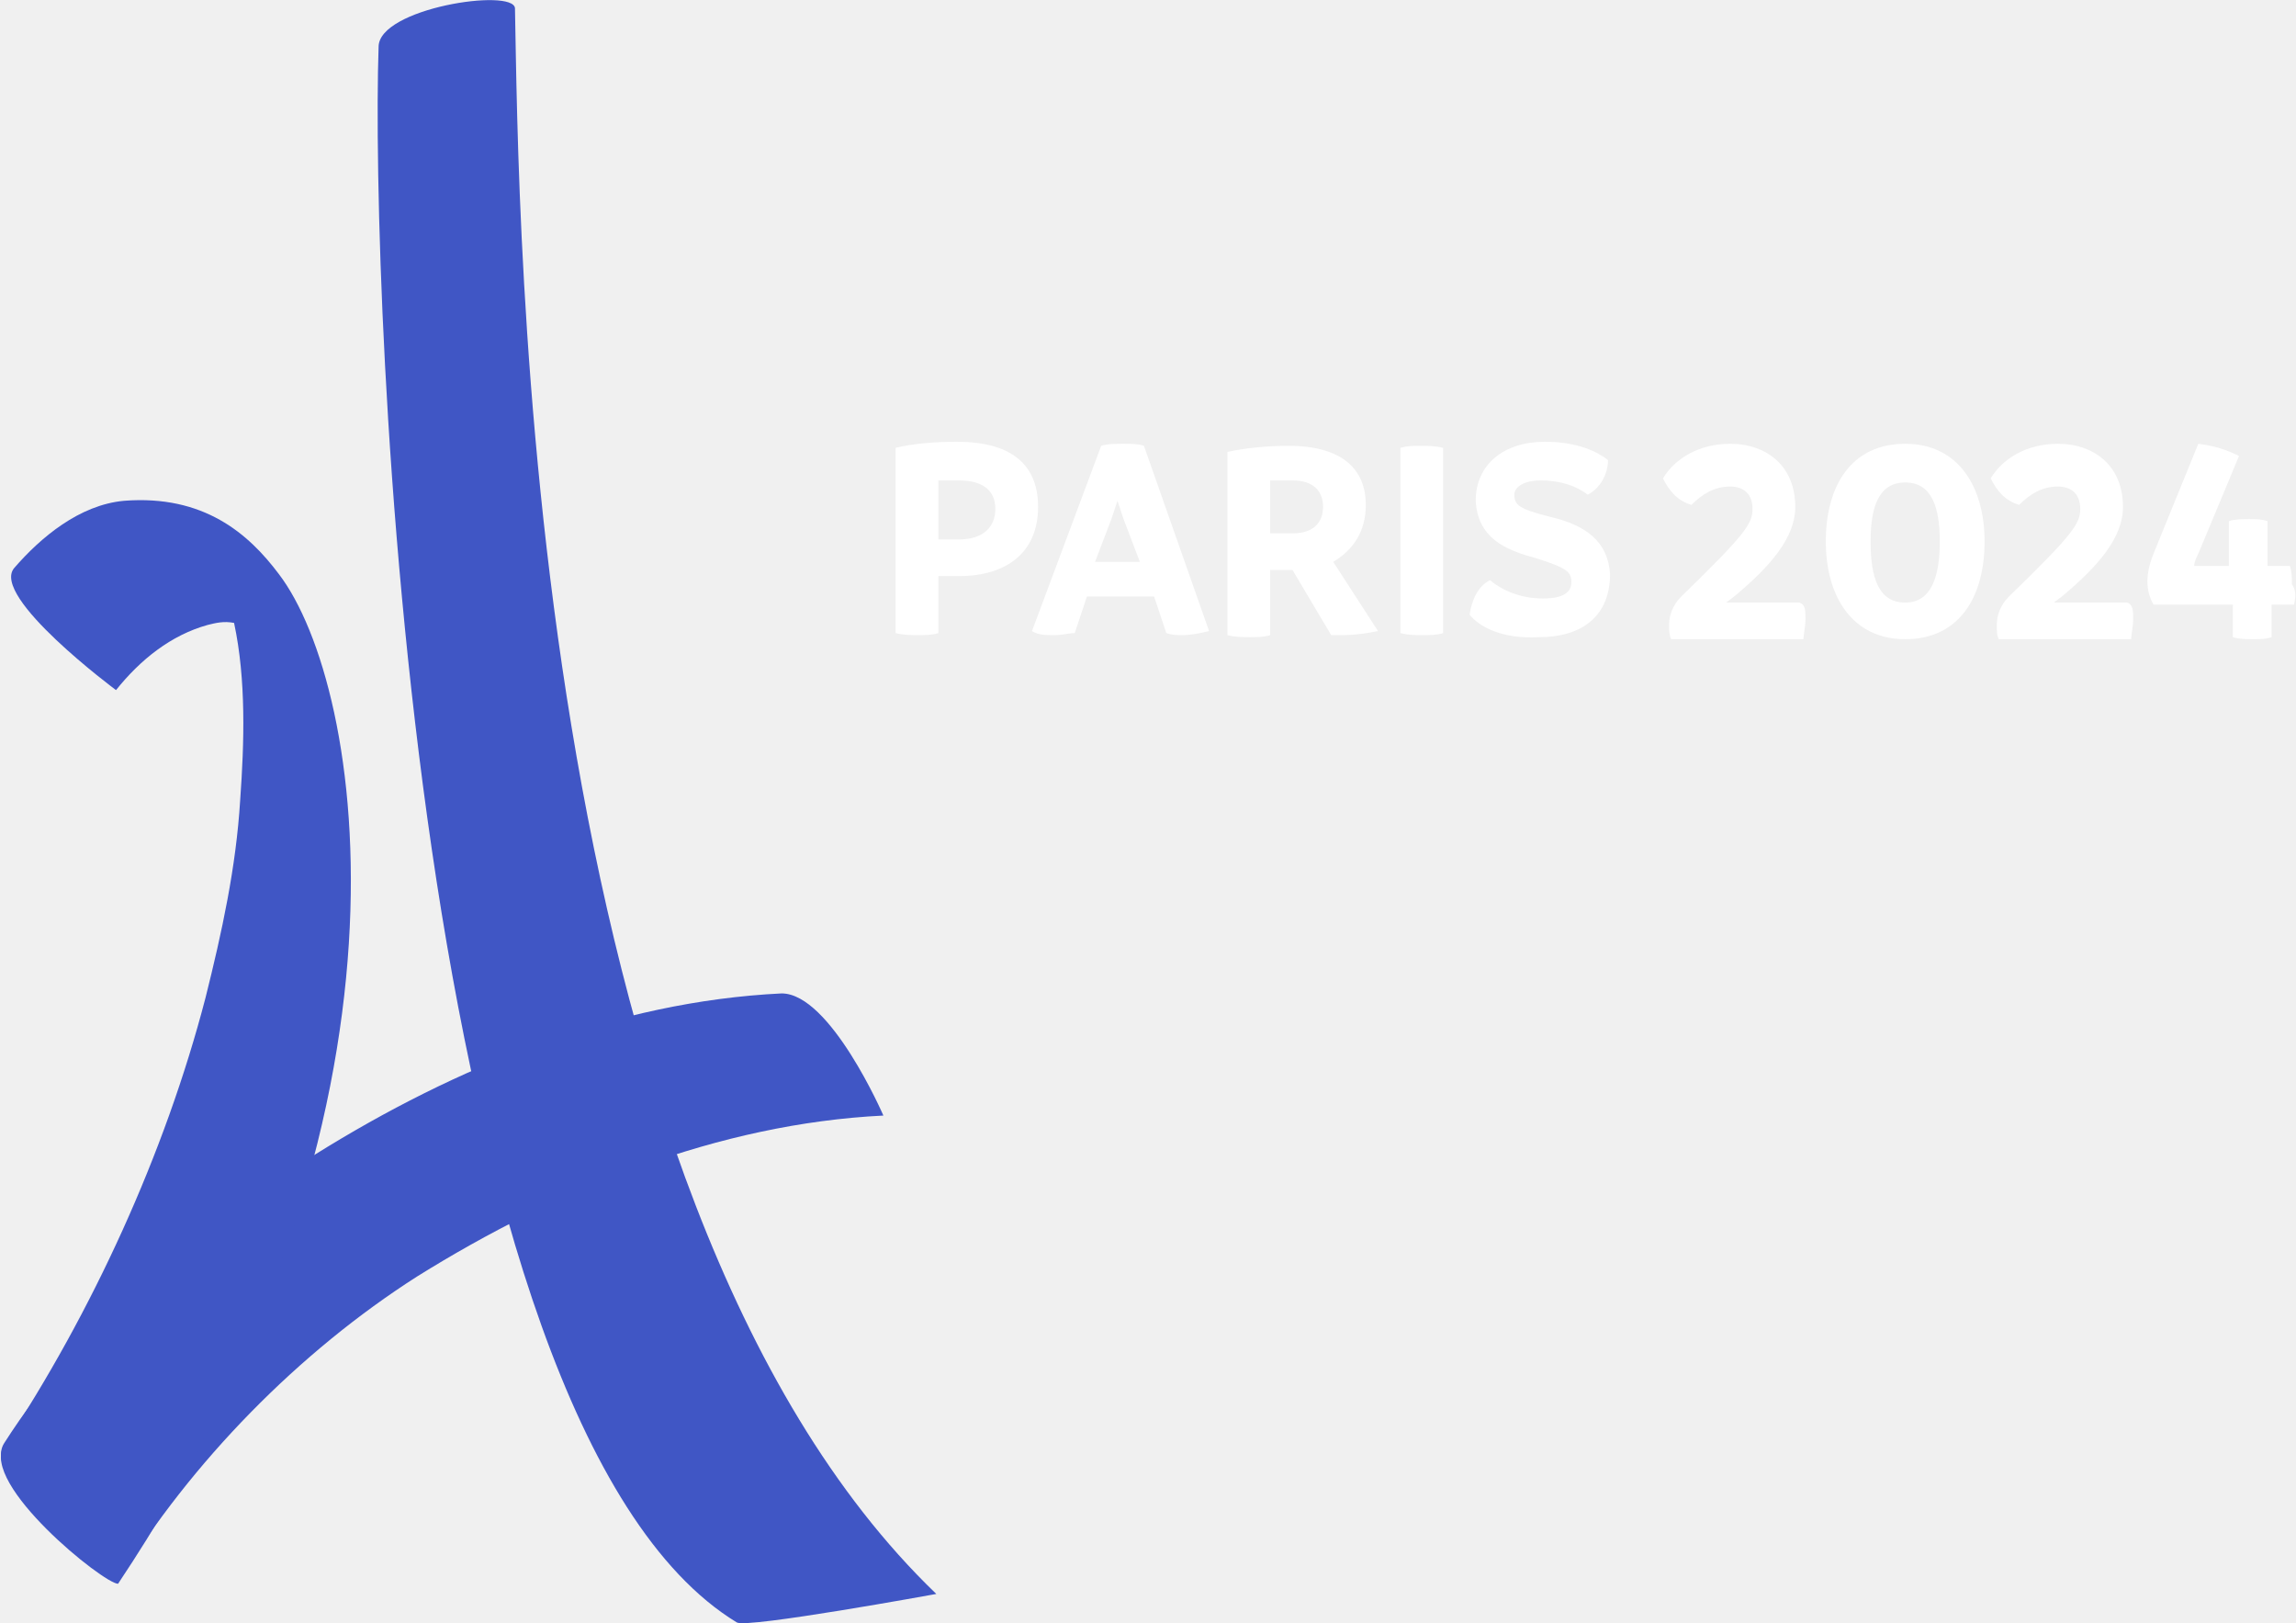
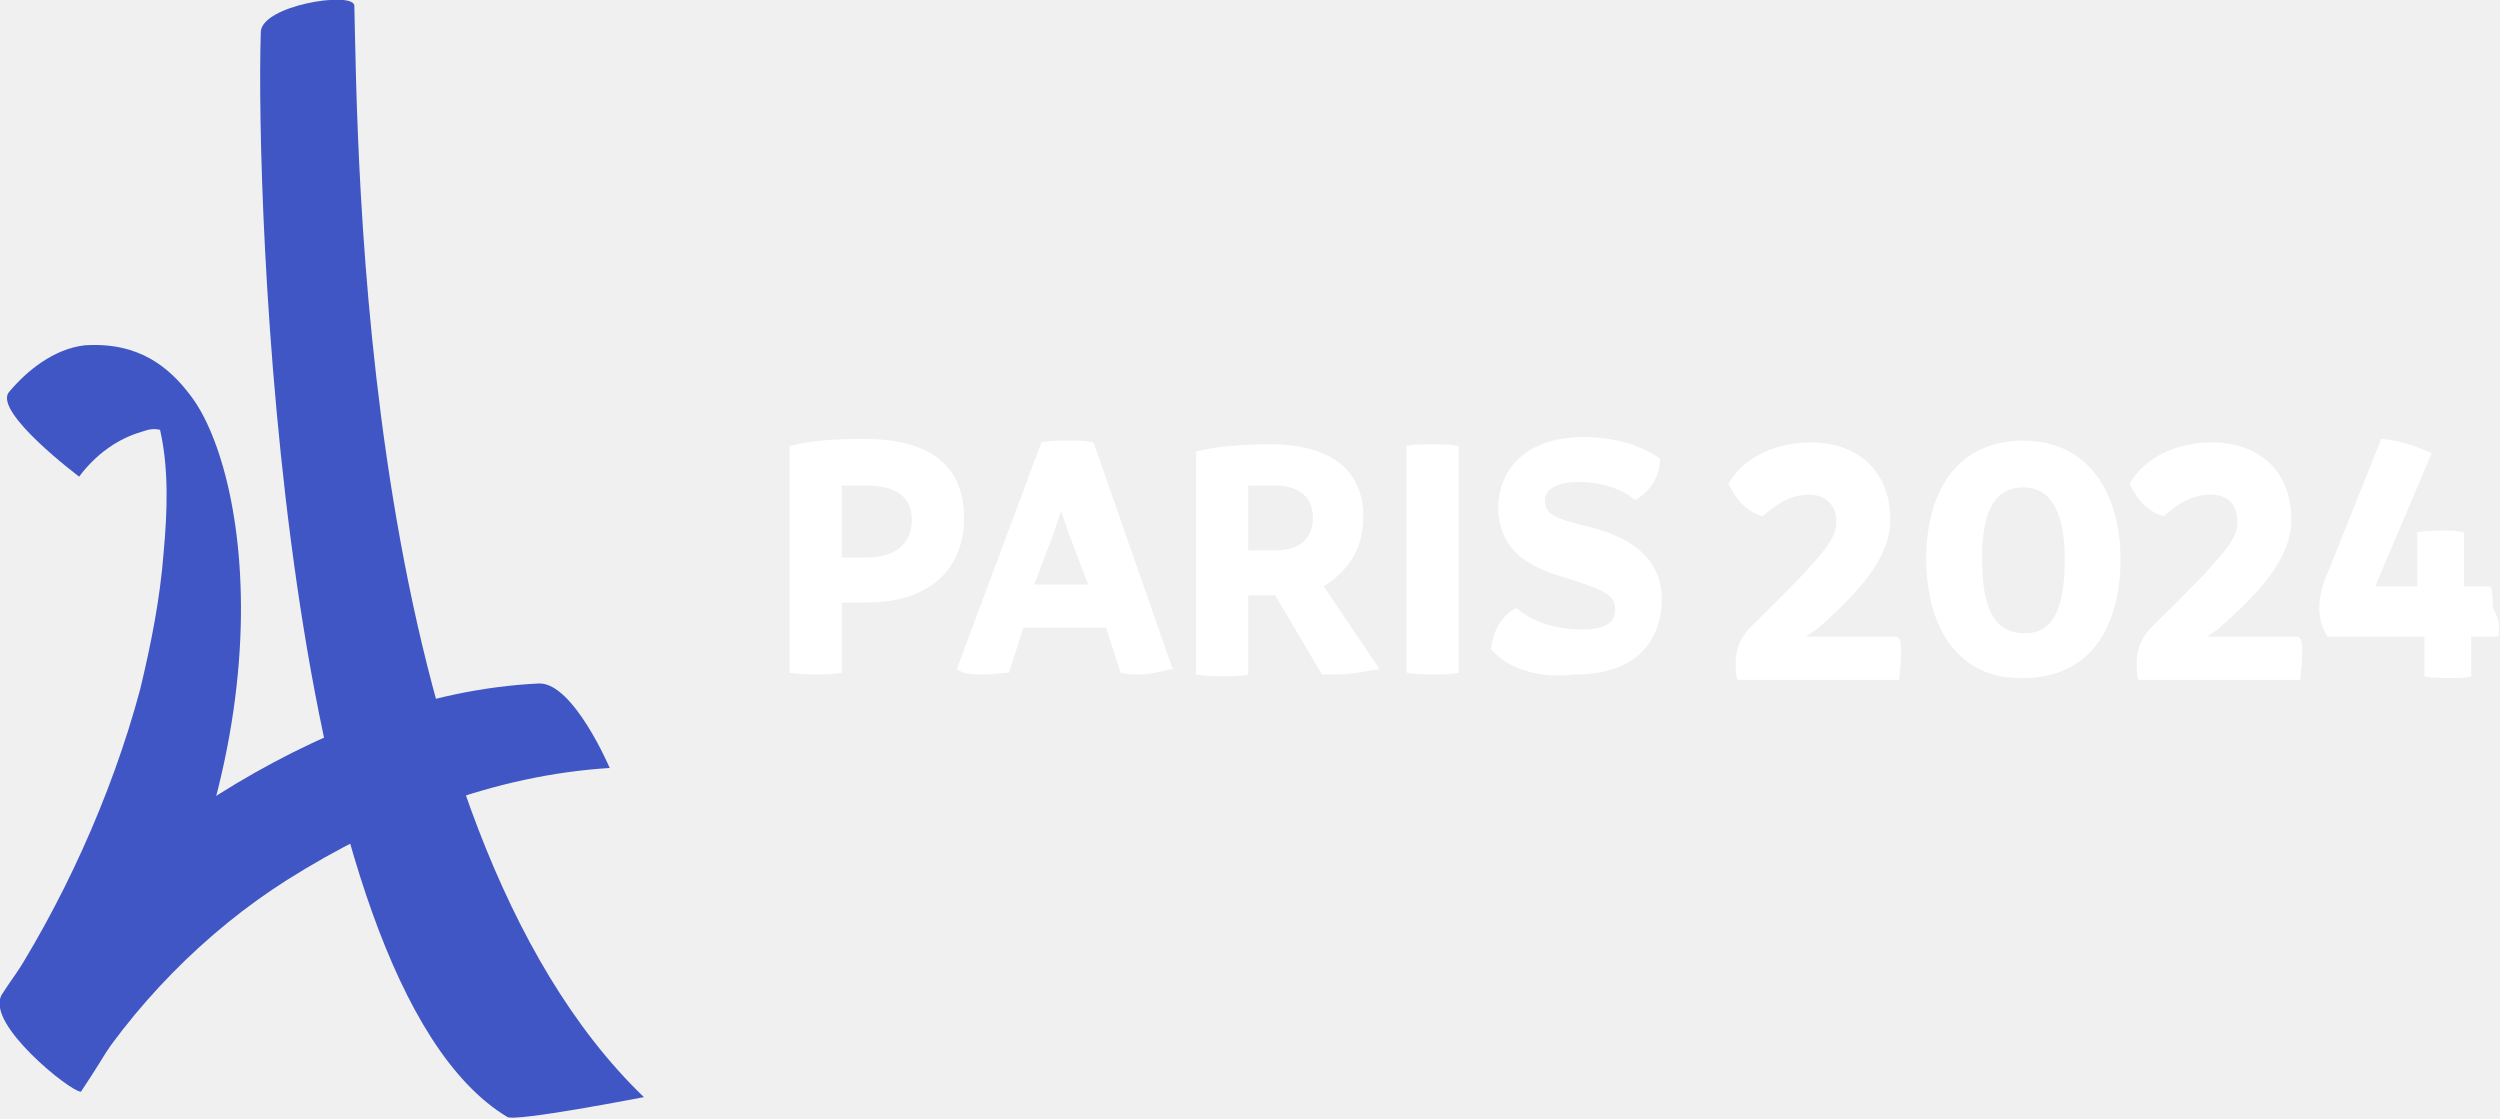
- <svg xmlns="http://www.w3.org/2000/svg" version="1.1" x="0px" y="0px" viewBox="0 0 112.8 79.7" style="enable-background:new 0 0 112.8 79.7;" xml:space="preserve">
-   <g style="fill: #FFF;">
-     <path d="M51,24.9c0,2.2-1.5,3.4-3.9,3.4c-0.3,0-0.7,0-1,0v2.8c-0.3,0.1-0.7,0.1-1,0.1c-0.3,0-0.7,0-1.1-0.1v-9.1     c0.8-0.2,1.9-0.3,3-0.3C49.9,21.7,51,23,51,24.9z M48.9,25c0-0.9-0.6-1.4-1.8-1.4c-0.3,0-0.7,0-1,0v2.9c0.3,0,0.6,0,1,0     C48.4,26.5,48.9,25.8,48.9,25z" />
-     <path d="M59.4,31c-0.4,0.1-0.9,0.2-1.3,0.2c-0.3,0-0.5,0-0.8-0.1l-0.6-1.8h-3.3l-0.6,1.8c-0.3,0-0.6,0.1-1,0.1     c-0.4,0-0.8,0-1.1-0.2l3.4-9.1c0.3-0.1,0.7-0.1,1.1-0.1c0.4,0,0.7,0,1,0.1L59.4,31z M56,27.6l-0.8-2.1l-0.3-0.9l-0.3,0.9l-0.8,2.1     H56z" />
-     <path d="M67.7,31c-0.5,0.1-1.1,0.2-1.8,0.2c-0.2,0-0.4,0-0.5,0L63.5,28h-0.1c-0.3,0-0.7,0-1,0v3.2     c-0.3,0.1-0.7,0.1-1,0.1c-0.3,0-0.7,0-1.1-0.1v-9c0.9-0.2,2-0.3,3-0.3c2.7,0,3.8,1.2,3.8,2.9c0,1.3-0.6,2.2-1.6,2.8L67.7,31z      M62.4,26.2c0.4,0,0.8,0,1.1,0c1.1,0,1.5-0.6,1.5-1.3c0-0.8-0.5-1.3-1.5-1.3c-0.4,0-0.7,0-1.1,0V26.2z" />
-     <path d="M68.8,31.1V22c0.3-0.1,0.7-0.1,1-0.1c0.3,0,0.7,0,1.1,0.1v9.1c-0.3,0.1-0.7,0.1-1,0.1     C69.5,31.2,69.2,31.2,68.8,31.1z" />
-     <path d="M72.2,30.2c0.1-0.7,0.4-1.4,1-1.7c0.6,0.5,1.5,0.9,2.6,0.9c1,0,1.4-0.3,1.4-0.8c0-0.5-0.2-0.7-1.8-1.2     c-1.5-0.4-2.8-1-2.9-2.8c0-1.8,1.4-2.9,3.4-2.9c1.6,0,2.6,0.5,3.1,0.9c0,0.7-0.4,1.4-1,1.7c-0.5-0.4-1.3-0.7-2.3-0.7     c-0.8,0-1.3,0.3-1.3,0.7c0,0.5,0.2,0.7,1.8,1.1c1.7,0.4,2.8,1.2,2.9,2.8c0,2-1.3,3.1-3.5,3.1C73.8,31.4,72.7,30.8,72.2,30.2z" />
-     <path d="M88.7,30.4c0,0.4-0.1,0.8-0.1,1h-6.5C82,31.2,82,30.9,82,30.7c0-0.5,0.2-1,0.6-1.4c3.2-3.1,3.5-3.6,3.5-4.3     c0-0.7-0.4-1.1-1.1-1.1c-0.8,0-1.4,0.4-1.9,0.9c-0.7-0.2-1.1-0.7-1.4-1.3c0.6-1,1.8-1.7,3.3-1.7c1.8,0,3.2,1.1,3.2,3.1     c0,1.5-1.2,2.9-3,4.4l-0.4,0.3l0.4,0l3.2,0C88.7,29.7,88.7,30,88.7,30.4z" />
-     <path d="M89.7,26.6c0-2.8,1.3-4.8,3.9-4.8c2.6,0,3.9,2.1,3.9,4.8c0,2.8-1.3,4.8-3.9,4.8C91,31.4,89.7,29.3,89.7,26.6z      M95.3,26.6c0-1.7-0.4-2.9-1.7-2.9s-1.7,1.2-1.7,2.9c0,1.8,0.4,3,1.7,3S95.3,28.3,95.3,26.6z" />
-     <path d="M104.8,30.4c0,0.4-0.1,0.8-0.1,1h-6.5c-0.1-0.2-0.1-0.4-0.1-0.7c0-0.5,0.2-1,0.6-1.4c3.2-3.1,3.5-3.6,3.5-4.3     c0-0.7-0.4-1.1-1.1-1.1c-0.8,0-1.4,0.4-1.9,0.9c-0.7-0.2-1.1-0.7-1.4-1.3c0.6-1,1.8-1.7,3.3-1.7c1.8,0,3.2,1.1,3.2,3.1     c0,1.5-1.2,2.9-3,4.4l-0.4,0.3l0.4,0l3.2,0C104.8,29.7,104.8,30,104.8,30.4z" />
-     <path d="M112.7,29.7h-1.1v1.6c-0.3,0.1-0.6,0.1-0.9,0.1c-0.3,0-0.7,0-1-0.1v-1.6h-3.9c-0.4-0.7-0.4-1.5,0-2.5l2.2-5.4     c0.8,0.1,1.4,0.3,2,0.6l-2,4.8c-0.1,0.2-0.2,0.4-0.2,0.6h1.7v-2.2c0.3-0.1,0.7-0.1,1-0.1c0.3,0,0.6,0,0.9,0.1v2.2h1.1     c0.1,0.3,0.1,0.6,0.1,0.9C112.8,29,112.8,29.3,112.7,29.7z" />
+ <svg xmlns="http://www.w3.org/2000/svg" version="1.1" x="0px" y="0px" viewBox="0 0 139 62.2" style="enable-background:new 0 0 139 62.2;" xml:space="preserve">
+   <g style="fill:#FFFFFF;">
+     <path d="M53.6,28.8c0,3-2.1,4.7-5.4,4.7c-0.4,0-1,0-1.4,0v3.9c-0.4,0.1-1,0.1-1.4,0.1c-0.4,0-1,0-1.5-0.1     V24.8c1.1-0.3,2.6-0.4,4.1-0.4C52.1,24.4,53.6,26.2,53.6,28.8z M50.7,28.9c0-1.2-0.8-1.9-2.5-1.9c-0.4,0-1,0-1.4,0v4     c0.4,0,0.8,0,1.4,0C50,31,50.7,30,50.7,28.9z" />
+     <path d="M65.2,37.2c-0.6,0.1-1.2,0.3-1.8,0.3c-0.4,0-0.7,0-1.1-0.1l-0.8-2.5h-4.6l-0.8,2.5     c-0.4,0-0.8,0.1-1.4,0.1c-0.6,0-1.1,0-1.5-0.3l4.7-12.6c0.4-0.1,1-0.1,1.5-0.1c0.6,0,1,0,1.4,0.1L65.2,37.2z M60.5,32.5l-1.1-2.9     L59,28.4l-0.4,1.2l-1.1,2.9H60.5z" />
+     <path d="M76.7,37.2c-0.7,0.1-1.5,0.3-2.5,0.3c-0.3,0-0.6,0-0.7,0l-2.6-4.4h-0.1c-0.4,0-1,0-1.4,0v4.4     c-0.4,0.1-1,0.1-1.4,0.1c-0.4,0-1,0-1.5-0.1V25.1c1.2-0.3,2.8-0.4,4.1-0.4c3.7,0,5.2,1.7,5.2,4c0,1.8-0.8,3-2.2,3.9L76.7,37.2z      M69.4,30.6c0.6,0,1.1,0,1.5,0c1.5,0,2.1-0.8,2.1-1.8c0-1.1-0.7-1.8-2.1-1.8c-0.6,0-1,0-1.5,0V30.6z" />
+     <path d="M78.2,37.4V24.8c0.4-0.1,1-0.1,1.4-0.1s1,0,1.5,0.1v12.6c-0.4,0.1-1,0.1-1.4,0.1     C79.2,37.5,78.8,37.5,78.2,37.4z" />
+     <path d="M82.9,36.1c0.1-1,0.6-1.9,1.4-2.3c0.8,0.7,2.1,1.2,3.6,1.2c1.4,0,1.9-0.4,1.9-1.1     c0-0.7-0.3-1-2.5-1.7c-2.1-0.6-3.9-1.4-4-3.9c0-2.5,1.9-4,4.7-4c2.2,0,3.6,0.7,4.3,1.2c0,1-0.6,1.9-1.4,2.3c-0.7-0.6-1.8-1-3.2-1     c-1.1,0-1.8,0.4-1.8,1c0,0.7,0.3,1,2.5,1.5c2.3,0.6,3.9,1.7,4,3.9c0,2.8-1.8,4.3-4.8,4.3C85.1,37.8,83.6,36.9,82.9,36.1z" />
+     <path d="M105.7,36.4c0,0.6-0.1,1.1-0.1,1.4h-9c-0.1-0.3-0.1-0.7-0.1-1c0-0.7,0.3-1.4,0.8-1.9     c4.4-4.3,4.8-5,4.8-5.9s-0.6-1.5-1.5-1.5c-1.1,0-1.9,0.6-2.6,1.2c-1-0.3-1.5-1-1.9-1.8c0.8-1.4,2.5-2.3,4.6-2.3     c2.5,0,4.4,1.5,4.4,4.3c0,2.1-1.7,4-4.1,6.1l-0.6,0.4h0.6h4.4C105.7,35.4,105.7,35.8,105.7,36.4z" />
+     <path d="M107.1,31.1c0-3.9,1.8-6.6,5.4-6.6c3.6,0,5.4,2.9,5.4,6.6c0,3.9-1.8,6.6-5.4,6.6     C108.9,37.8,107.1,34.9,107.1,31.1z M114.8,31.1c0-2.3-0.6-4-2.3-4c-1.8,0-2.3,1.7-2.3,4c0,2.5,0.6,4.1,2.3,4.1     C114.3,35.3,114.8,33.5,114.8,31.1z" />
+     <path d="M128,36.4c0,0.6-0.1,1.1-0.1,1.4h-9c-0.1-0.3-0.1-0.6-0.1-1c0-0.7,0.3-1.4,0.8-1.9     c4.4-4.3,4.8-5,4.8-5.9c0-1-0.6-1.5-1.5-1.5c-1.1,0-1.9,0.6-2.6,1.2c-1-0.3-1.5-1-1.9-1.8c0.8-1.4,2.5-2.3,4.6-2.3     c2.5,0,4.4,1.5,4.4,4.3c0,2.1-1.7,4-4.1,6.1l-0.6,0.4h0.6h4.4C128,35.4,128,35.8,128,36.4z" />
+     <path d="M138.9,35.4h-1.5v2.2c-0.4,0.1-0.8,0.1-1.2,0.1s-1,0-1.4-0.1v-2.2h-5.4c-0.6-1-0.6-2.1,0-3.5l3-7.5     c1.1,0.1,1.9,0.4,2.8,0.8l-2.8,6.6c-0.1,0.3-0.3,0.6-0.3,0.8h2.3v-3c0.4-0.1,1-0.1,1.4-0.1s0.8,0,1.2,0.1v3h1.5     c0.1,0.4,0.1,0.8,0.1,1.2C139,34.5,139,34.9,138.9,35.4z" />
  </g>
-   <g style="fill: #4056C5;">
-     <path d="M0.2,70.9c-1.2,1.9,5.1,6.8,5.6,6.8c3.6-5.9,8.9-11.3,14.7-15c6.9-4.3,14.8-7.5,22.9-7.9c0,0-2.6-6-5-6      c-8.2,0.4-16,3.6-22.9,7.9C9.6,60.3,4.1,64.8,0.2,70.9C0.2,70.9,0.2,70.9,0.2,70.9z" />
-     <path d="M36.2,79.7C20.1,69.9,18.2,14,18.6,2.3l0,0c0-1.9,6.6-2.9,6.7-1.9c0.2,9.8,0.3,58.3,20.7,77.9     C46,78.3,36.7,80,36.2,79.7z" />
-     <path d="M13.7,28.2c-1.5-2-3.7-3.9-7.6-3.6c-2.2,0.2-4.1,1.8-5.4,3.3c-1.2,1.4,5,6,5,6c1.2-1.5,2.7-2.7,4.5-3.2     c0.4-0.1,0.8-0.2,1.3-0.1c0.6,2.8,0.5,5.9,0.3,8.7c-0.2,3.3-0.9,6.5-1.7,9.7c-2,7.7-5.6,15.5-9.9,22c-1.2,1.9,4.9,6.8,5.6,6.8     C21.3,54.6,17.9,33.7,13.7,28.2z" />
+   <g style="fill:#4056C5;">
+     <path d="M0.1,55.3c-0.9,1.5,4,5.3,4.4,5.3c2.8-4.6,6.9-8.8,11.5-11.7c5.4-3.4,11.5-5.8,17.9-6.2     c0,0-2-4.7-3.9-4.7c-6.4,0.3-12.5,2.8-17.9,6.2C7.4,47,3.2,50.5,0.1,55.3L0.1,55.3z" />
+     <path d="M28.2,62.1c-12.6-7.6-14-51.2-13.7-60.3l0,0c0-1.5,5.1-2.3,5.2-1.5c0.2,7.6,0.2,45.4,16.1,60.7     C35.8,61,28.6,62.4,28.2,62.1z" />
+     <path d="M10.6,22c-1.2-1.6-2.9-3-5.9-2.8c-1.7,0.2-3.2,1.4-4.2,2.6c-0.9,1.1,3.9,4.7,3.9,4.7     c0.9-1.2,2.1-2.1,3.5-2.5c0.3-0.1,0.6-0.2,1-0.1c0.5,2.2,0.4,4.6,0.2,6.8c-0.2,2.6-0.7,5.1-1.3,7.6c-1.6,6-4.4,12.1-7.7,17.1     c-0.9,1.5,3.8,5.3,4.4,5.3C16.6,42.6,13.9,26.3,10.6,22z" />
  </g>
</svg>
